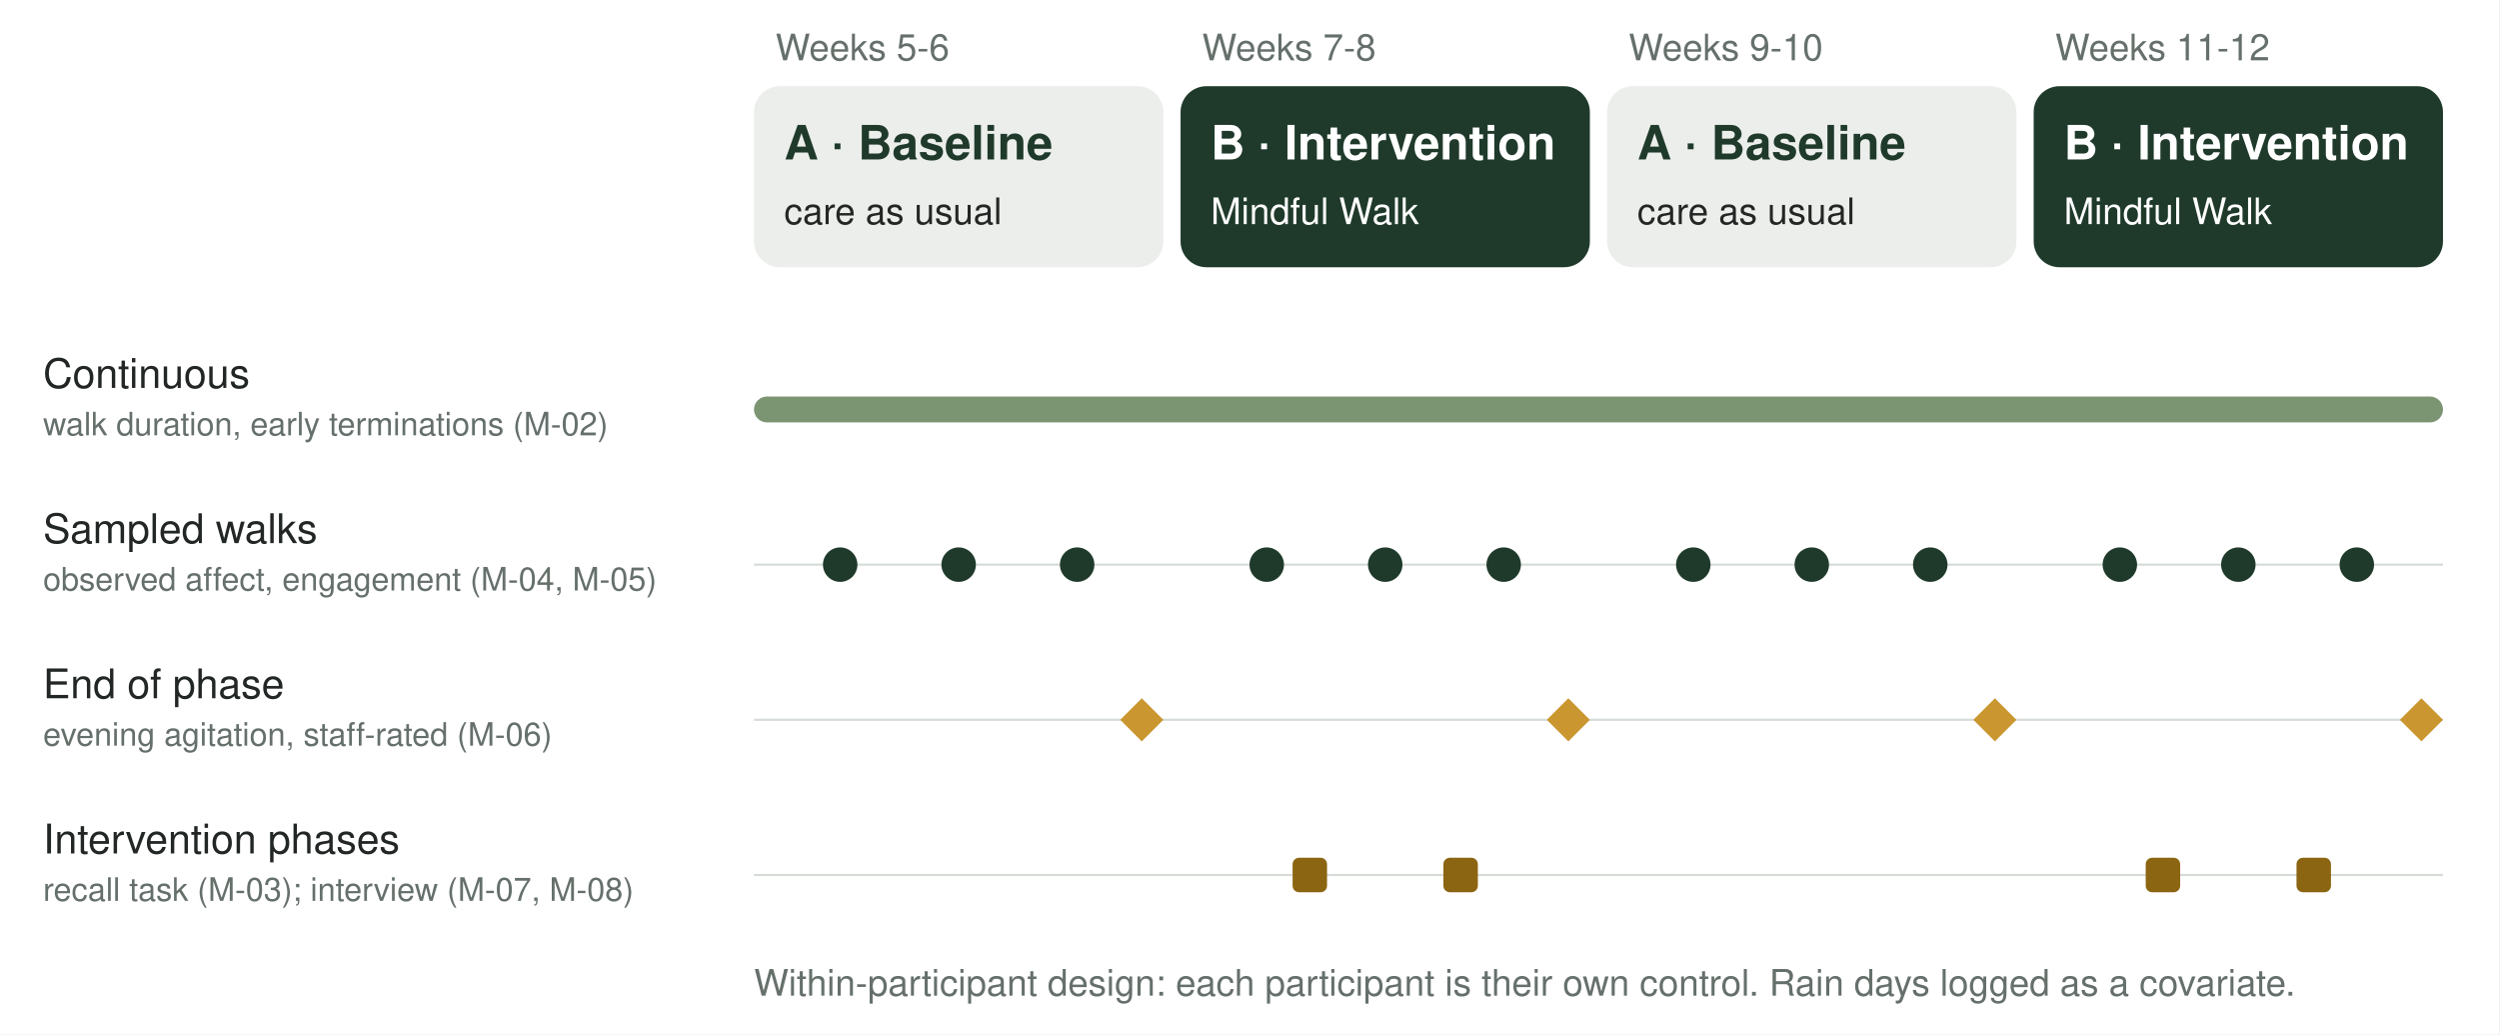
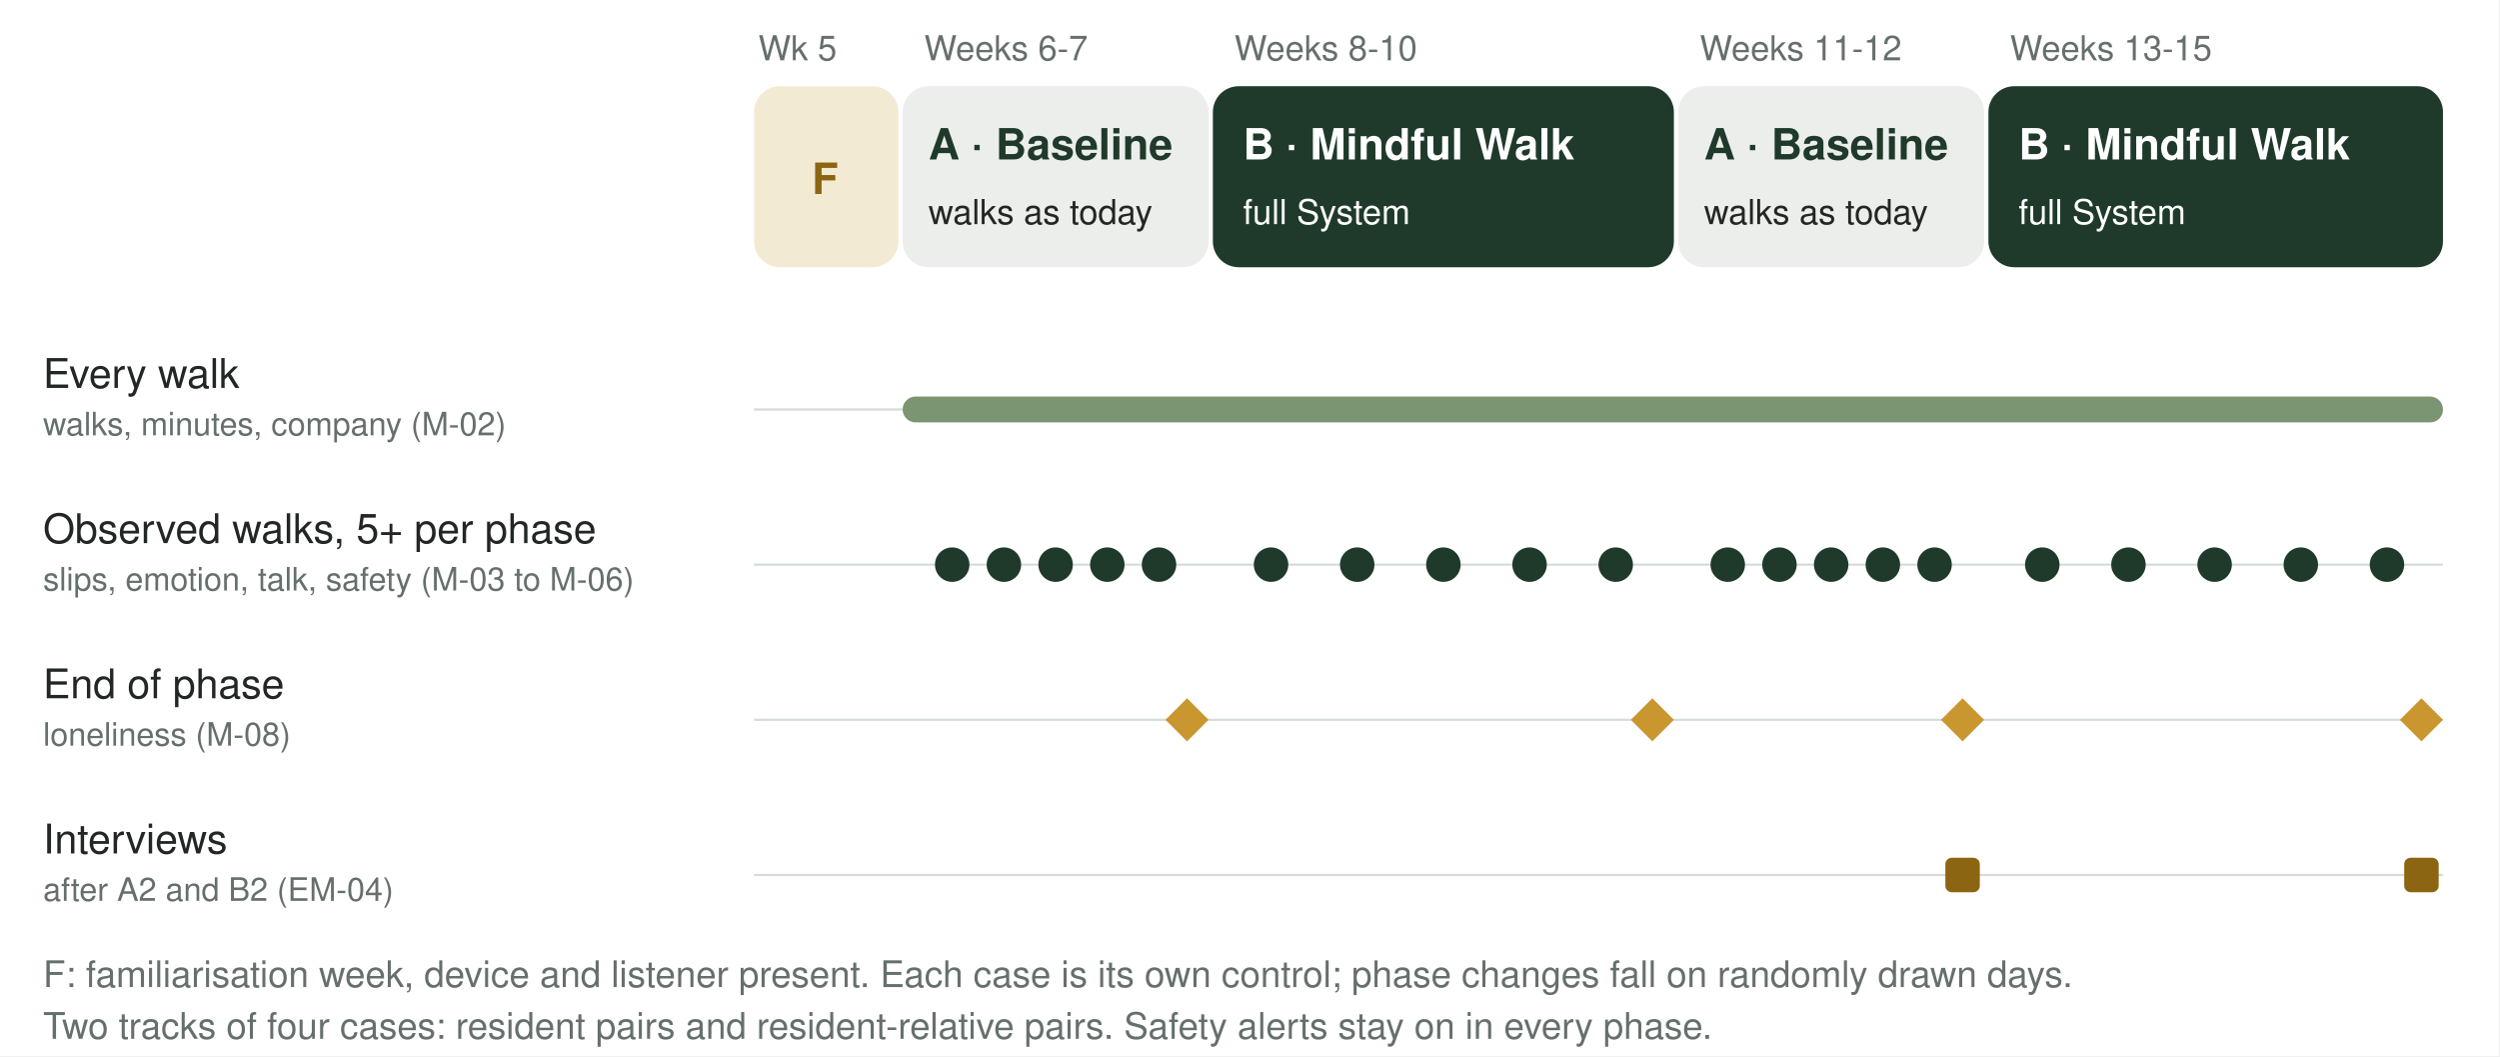
- <svg xmlns="http://www.w3.org/2000/svg" viewBox="0 0 1160 480" font-family="Segoe UI, Helvetica, Arial, sans-serif">
-   <rect width="1160" height="480" fill="#ffffff" />
-   <g font-size="17" fill="#66706b">
-     <text x="360" y="28">Weeks 5-6</text>
-     <text x="558" y="28">Weeks 7-8</text>
-     <text x="756" y="28">Weeks 9-10</text>
-     <text x="954" y="28">Weeks 11-12</text>
+ <svg xmlns="http://www.w3.org/2000/svg" viewBox="0 0 1160 490" font-family="Segoe UI, Helvetica, Arial, sans-serif">
+   <rect width="1160" height="490" fill="#ffffff" />
+   <g font-size="16" fill="#66706b">
+     <text x="352" y="28">Wk 5</text>
+     <text x="429" y="28">Weeks 6-7</text>
+     <text x="573" y="28">Weeks 8-10</text>
+     <text x="789" y="28">Weeks 11-12</text>
+     <text x="933" y="28">Weeks 13-15</text>
  </g>
-   <rect x="350" y="40" width="190" height="84" rx="12" fill="#eceeeb" />
-   <rect x="548" y="40" width="190" height="84" rx="12" fill="#1f3a2b" />
-   <rect x="746" y="40" width="190" height="84" rx="12" fill="#eceeeb" />
-   <rect x="944" y="40" width="190" height="84" rx="12" fill="#1f3a2b" />
-   <g font-size="22" font-weight="600">
-     <text x="364" y="74" fill="#1f3a2b">A · Baseline</text>
-     <text x="364" y="104" font-size="17" font-weight="400" fill="#222624">care as usual</text>
-     <text x="562" y="74" fill="#ffffff">B · Intervention</text>
-     <text x="562" y="104" font-size="17" font-weight="400" fill="#ffffff">Mindful Walk</text>
-     <text x="760" y="74" fill="#1f3a2b">A · Baseline</text>
-     <text x="760" y="104" font-size="17" font-weight="400" fill="#222624">care as usual</text>
-     <text x="958" y="74" fill="#ffffff">B · Intervention</text>
-     <text x="958" y="104" font-size="17" font-weight="400" fill="#ffffff">Mindful Walk</text>
+   <rect x="350" y="40" width="67" height="84" rx="12" fill="#f3ead4" />
+   <rect x="419" y="40" width="142" height="84" rx="12" fill="#eceeeb" />
+   <rect x="563" y="40" width="214" height="84" rx="12" fill="#1f3a2b" />
+   <rect x="779" y="40" width="142" height="84" rx="12" fill="#eceeeb" />
+   <rect x="923" y="40" width="211" height="84" rx="12" fill="#1f3a2b" />
+   <g font-size="20" font-weight="600">
+     <text x="383" y="90" fill="#8c6512" text-anchor="middle">F</text>
+     <text x="431" y="74" fill="#1f3a2b">A · Baseline</text>
+     <text x="431" y="104" font-size="16" font-weight="400" fill="#222624">walks as today</text>
+     <text x="577" y="74" fill="#ffffff">B · Mindful Walk</text>
+     <text x="577" y="104" font-size="16" font-weight="400" fill="#ffffff">full System</text>
+     <text x="791" y="74" fill="#1f3a2b">A · Baseline</text>
+     <text x="791" y="104" font-size="16" font-weight="400" fill="#222624">walks as today</text>
+     <text x="937" y="74" fill="#ffffff">B · Mindful Walk</text>
+     <text x="937" y="104" font-size="16" font-weight="400" fill="#ffffff">full System</text>
  </g>
  <g font-size="19" fill="#222624">
-     <text x="20" y="180">Continuous</text>
-     <text x="20" y="202" font-size="15" fill="#66706b">walk duration, early terminations (M-02)</text>
-     <text x="20" y="252">Sampled walks</text>
-     <text x="20" y="274" font-size="15" fill="#66706b">observed affect, engagement (M-04, M-05)</text>
+     <text x="20" y="180">Every walk</text>
+     <text x="20" y="202" font-size="15" fill="#66706b">walks, minutes, company (M-02)</text>
+     <text x="20" y="252">Observed walks, 5+ per phase</text>
+     <text x="20" y="274" font-size="15" fill="#66706b">slips, emotion, talk, safety (M-03 to M-06)</text>
    <text x="20" y="324">End of phase</text>
-     <text x="20" y="346" font-size="15" fill="#66706b">evening agitation, staff-rated (M-06)</text>
-     <text x="20" y="396">Intervention phases</text>
-     <text x="20" y="418" font-size="15" fill="#66706b">recall task (M-03); interview (M-07, M-08)</text>
+     <text x="20" y="346" font-size="15" fill="#66706b">loneliness (M-08)</text>
+     <text x="20" y="396">Interviews</text>
+     <text x="20" y="418" font-size="15" fill="#66706b">after A2 and B2 (EM-04)</text>
  </g>
  <g stroke="#d5dcd6" stroke-width="1">
    <line x1="350" y1="190" x2="1134" y2="190" />
    <line x1="350" y1="262" x2="1134" y2="262" />
    <line x1="350" y1="334" x2="1134" y2="334" />
    <line x1="350" y1="406" x2="1134" y2="406" />
  </g>
-   <rect x="350" y="184" width="784" height="12" rx="6" fill="#7b9472" />
+   <rect x="419" y="184" width="715" height="12" rx="6" fill="#7b9472" />
  <g fill="#1f3a2b">
-     <circle cx="390" cy="262" r="8" />
-     <circle cx="445" cy="262" r="8" />
-     <circle cx="500" cy="262" r="8" />
-     <circle cx="588" cy="262" r="8" />
-     <circle cx="643" cy="262" r="8" />
-     <circle cx="698" cy="262" r="8" />
-     <circle cx="786" cy="262" r="8" />
-     <circle cx="841" cy="262" r="8" />
-     <circle cx="896" cy="262" r="8" />
-     <circle cx="984" cy="262" r="8" />
-     <circle cx="1039" cy="262" r="8" />
-     <circle cx="1094" cy="262" r="8" />
+     <circle cx="442" cy="262" r="8" />
+     <circle cx="466" cy="262" r="8" />
+     <circle cx="490" cy="262" r="8" />
+     <circle cx="514" cy="262" r="8" />
+     <circle cx="538" cy="262" r="8" />
+     <circle cx="590" cy="262" r="8" />
+     <circle cx="630" cy="262" r="8" />
+     <circle cx="670" cy="262" r="8" />
+     <circle cx="710" cy="262" r="8" />
+     <circle cx="750" cy="262" r="8" />
+     <circle cx="802" cy="262" r="8" />
+     <circle cx="826" cy="262" r="8" />
+     <circle cx="850" cy="262" r="8" />
+     <circle cx="874" cy="262" r="8" />
+     <circle cx="898" cy="262" r="8" />
+     <circle cx="948" cy="262" r="8" />
+     <circle cx="988" cy="262" r="8" />
+     <circle cx="1028" cy="262" r="8" />
+     <circle cx="1068" cy="262" r="8" />
+     <circle cx="1108" cy="262" r="8" />
  </g>
  <g fill="#c9962f">
-     <polygon points="530,324 540,334 530,344 520,334" />
-     <polygon points="728,324 738,334 728,344 718,334" />
-     <polygon points="926,324 936,334 926,344 916,334" />
+     <polygon points="551,324 561,334 551,344 541,334" />
+     <polygon points="767,324 777,334 767,344 757,334" />
+     <polygon points="911,324 921,334 911,344 901,334" />
    <polygon points="1124,324 1134,334 1124,344 1114,334" />
  </g>
  <g fill="#8c6512">
-     <rect x="600" y="398" width="16" height="16" rx="3" />
-     <rect x="670" y="398" width="16" height="16" rx="3" />
-     <rect x="996" y="398" width="16" height="16" rx="3" />
-     <rect x="1066" y="398" width="16" height="16" rx="3" />
+     <rect x="903" y="398" width="16" height="16" rx="3" />
+     <rect x="1116" y="398" width="16" height="16" rx="3" />
  </g>
-   <text x="350" y="462" font-size="17" fill="#66706b">Within-participant design: each participant is their own control. Rain days logged as a covariate.</text>
+   <text x="20" y="458" font-size="17" fill="#66706b">F: familiarisation week, device and listener present. Each case is its own control; phase changes fall on randomly drawn days.</text>
+   <text x="20" y="482" font-size="17" fill="#66706b">Two tracks of four cases: resident pairs and resident-relative pairs. Safety alerts stay on in every phase.</text>
</svg>
